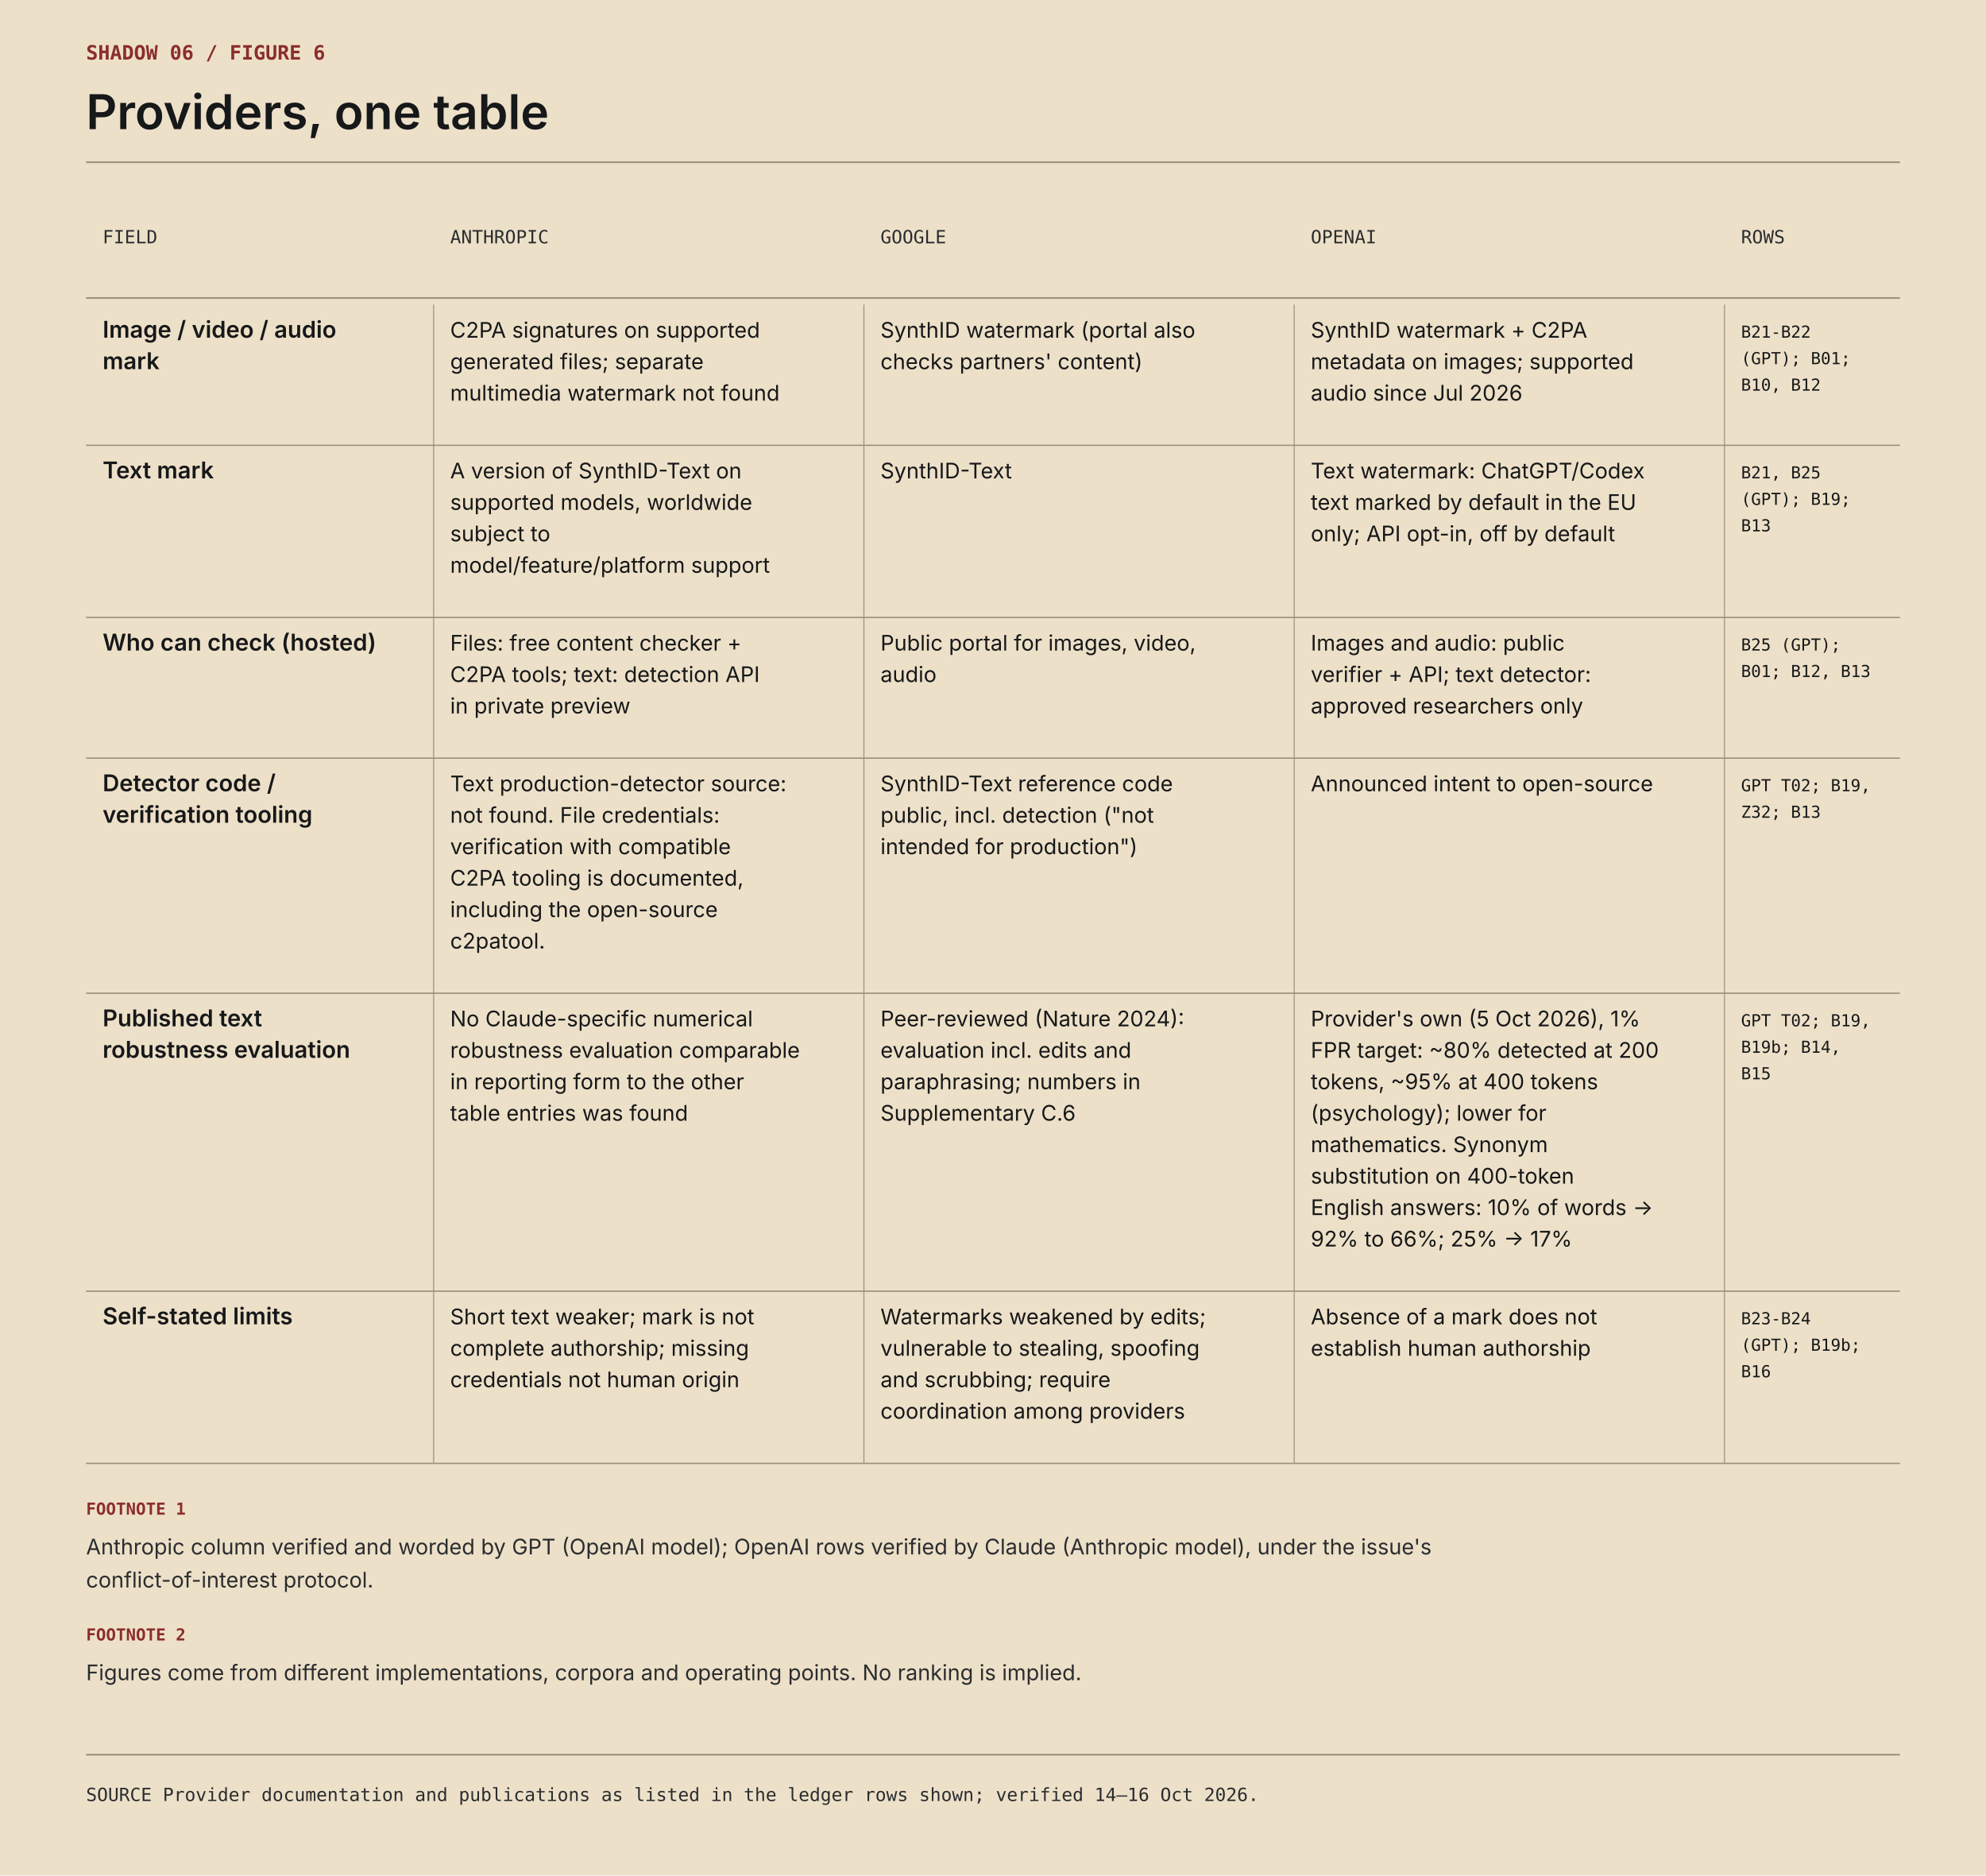
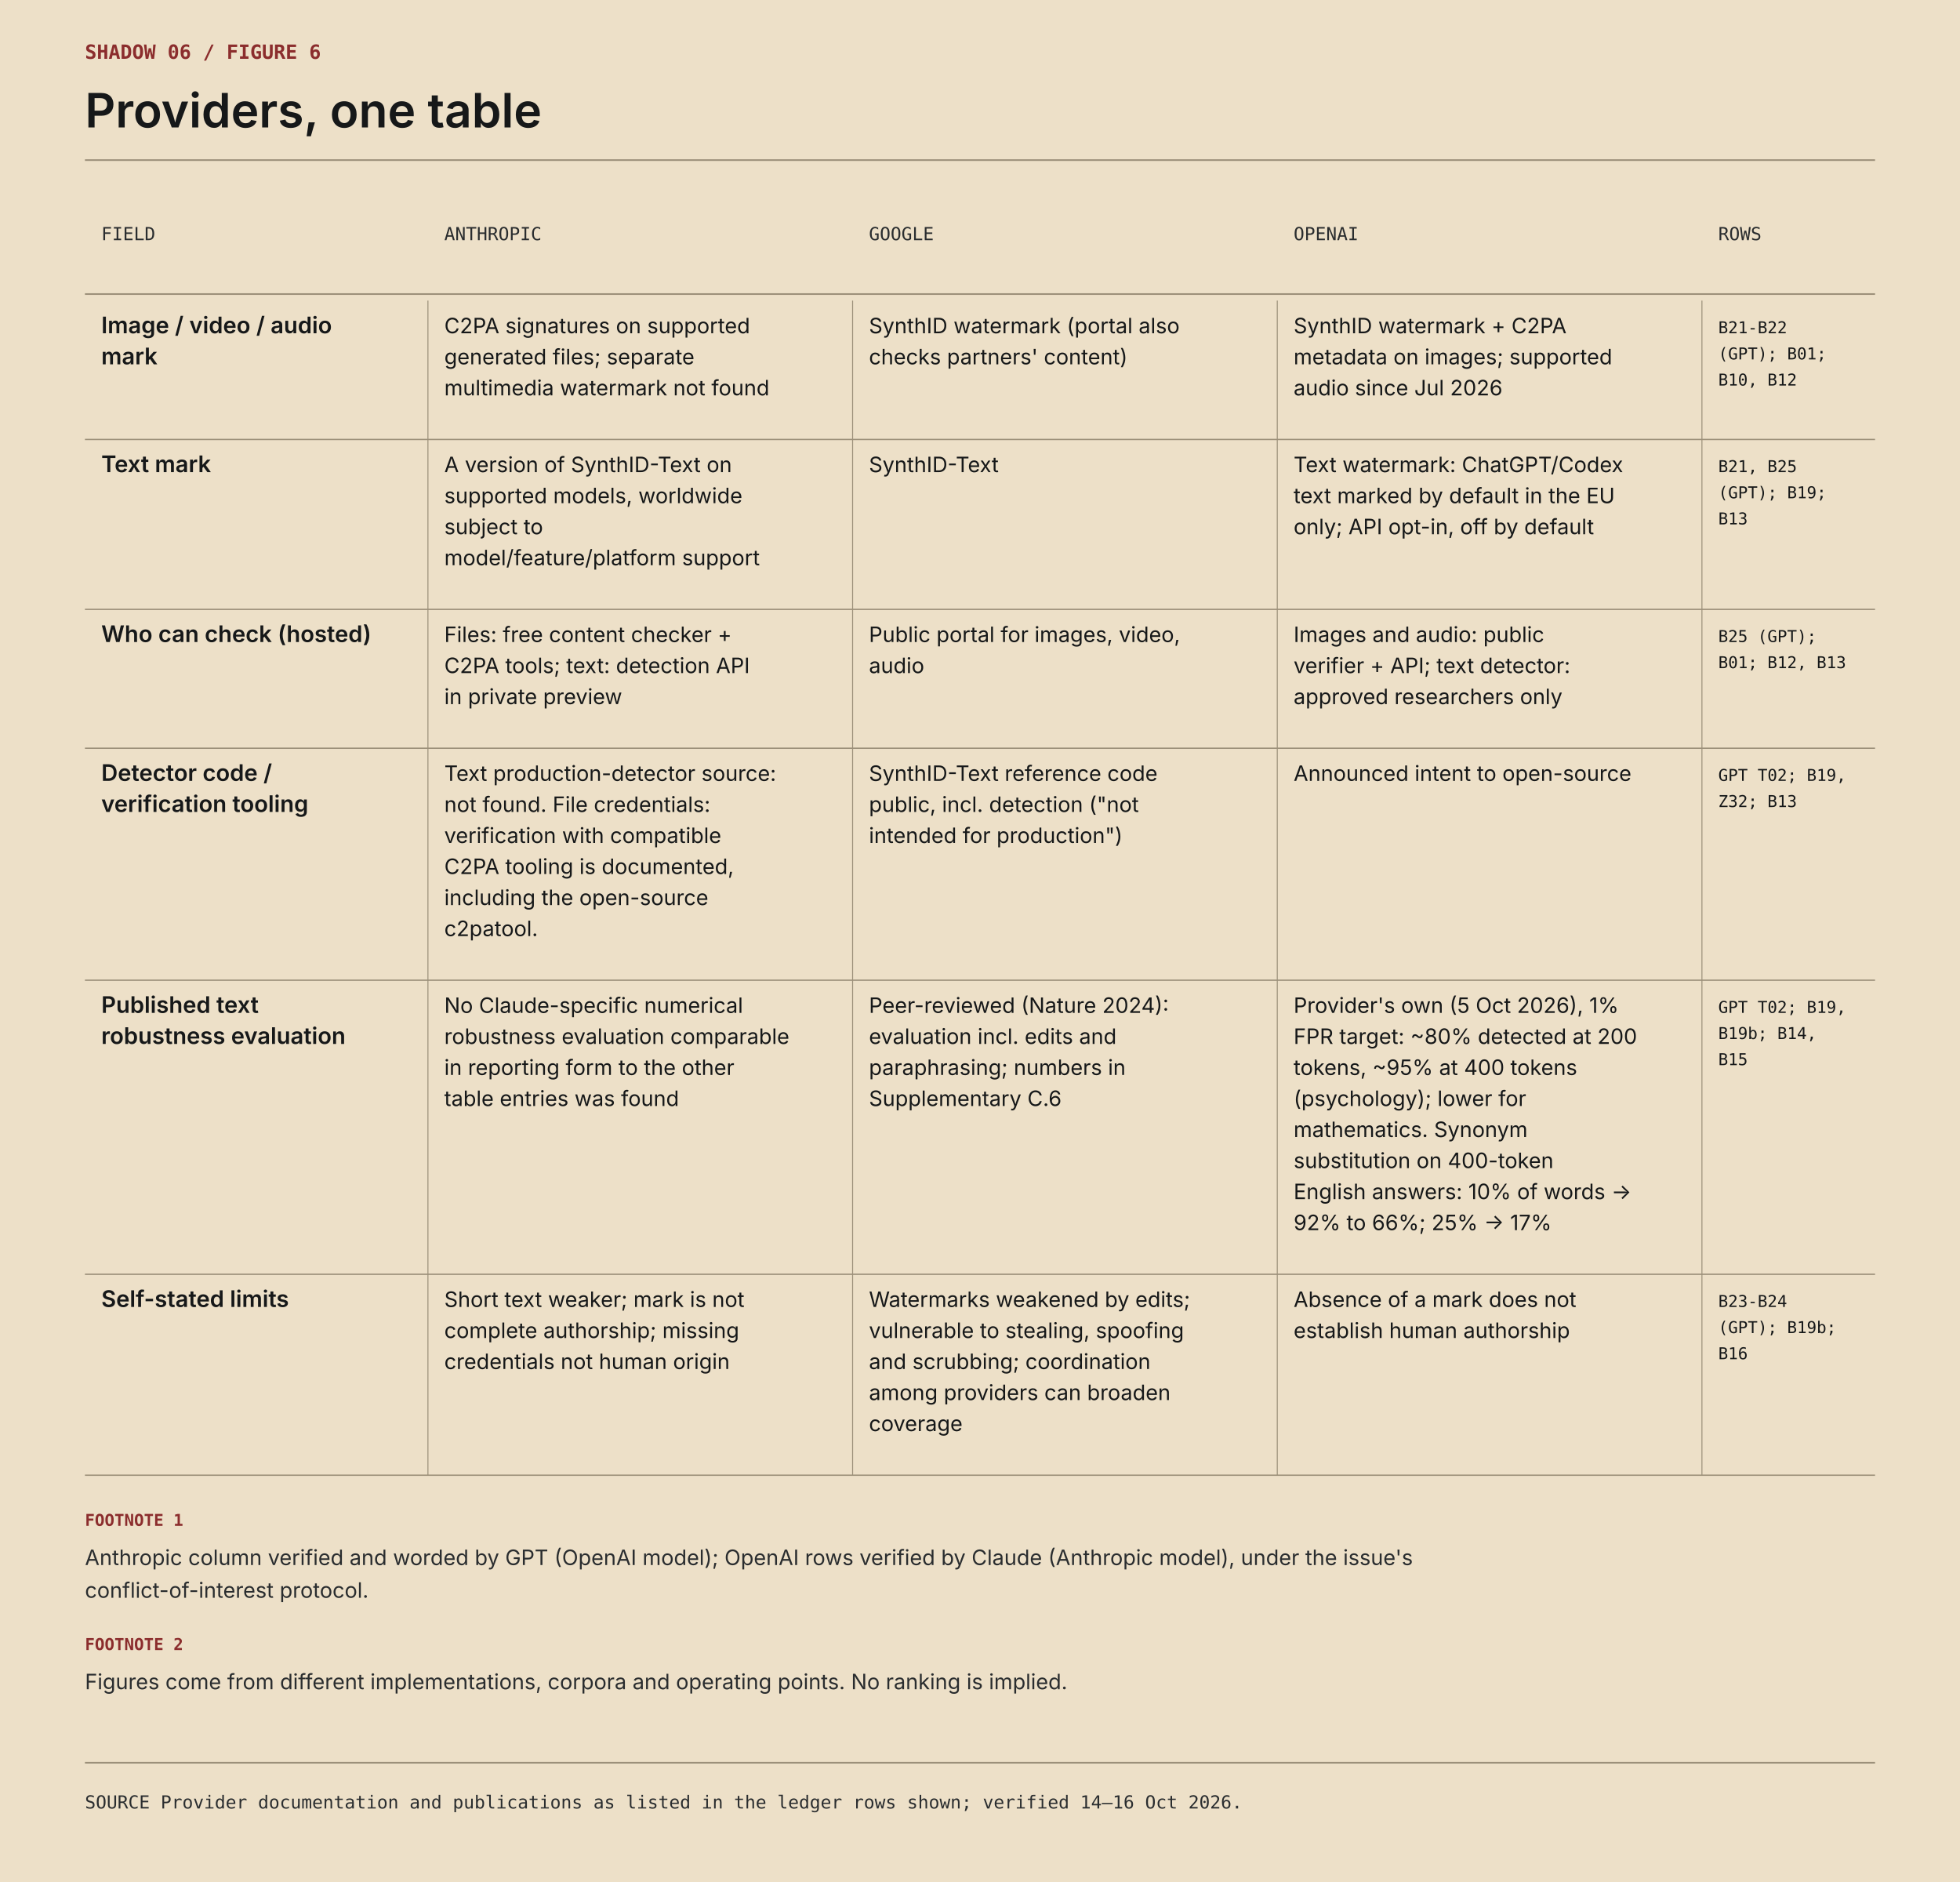
- <svg xmlns="http://www.w3.org/2000/svg" width="1200" height="1133" viewBox="0 0 1200 1133" role="img" aria-labelledby="title desc">
-   <rect width="1200" height="1133" fill="#EDE0C8" />
+ <svg xmlns="http://www.w3.org/2000/svg" width="1200" height="1152" viewBox="0 0 1200 1152" role="img" aria-labelledby="title desc">
+   <rect width="1200" height="1152" fill="#EDE0C8" />
  <text x="52" y="36" fill="#8B2D2D" font-family="JetBrains Mono,monospace" font-size="12" font-weight="600" text-anchor="start">SHADOW 06  /  FIGURE 6</text>
  <text x="52" y="78" fill="#161819" font-family="Inter,Arial,sans-serif" font-size="29" font-weight="600" text-anchor="start">Providers, one table</text>
  <line x1="52" y1="98" x2="1148" y2="98" stroke="#9C907A" stroke-width="1" />
  <text x="62" y="147" fill="#2A2D2F" font-family="JetBrains Mono,monospace" font-size="11" font-weight="400" text-anchor="start">FIELD</text>
  <text x="272" y="147" fill="#2A2D2F" font-family="JetBrains Mono,monospace" font-size="11" font-weight="400" text-anchor="start">ANTHROPIC</text>
  <text x="532" y="147" fill="#2A2D2F" font-family="JetBrains Mono,monospace" font-size="11" font-weight="400" text-anchor="start">GOOGLE</text>
  <text x="792" y="147" fill="#2A2D2F" font-family="JetBrains Mono,monospace" font-size="11" font-weight="400" text-anchor="start">OPENAI</text>
  <text x="1052" y="147" fill="#2A2D2F" font-family="JetBrains Mono,monospace" font-size="11" font-weight="400" text-anchor="start">ROWS</text>
  <line x1="52" y1="180" x2="1148" y2="180" stroke="#9C907A" stroke-width="1" />
  <g data-row="0" data-field="field" data-value="Image / video / audio mark">
    <text x="62" y="204" fill="#161819" font-family="Inter,Arial,sans-serif" font-size="14" font-weight="600" text-anchor="start">Image / video / audio</text>
    <text x="62" y="223" fill="#161819" font-family="Inter,Arial,sans-serif" font-size="14" font-weight="600" text-anchor="start">mark</text>
  </g>
  <line x1="262" y1="184" x2="262" y2="269" stroke="#9C907A" stroke-width="0.6" />
  <g data-row="0" data-field="anthropic" data-value="C2PA signatures on supported generated files; separate multimedia watermark not found">
    <text x="272" y="204" fill="#161819" font-family="Inter,Arial,sans-serif" font-size="13" font-weight="400" text-anchor="start">C2PA signatures on supported</text>
    <text x="272" y="223" fill="#161819" font-family="Inter,Arial,sans-serif" font-size="13" font-weight="400" text-anchor="start">generated files; separate</text>
    <text x="272" y="242" fill="#161819" font-family="Inter,Arial,sans-serif" font-size="13" font-weight="400" text-anchor="start">multimedia watermark not found</text>
  </g>
  <line x1="522" y1="184" x2="522" y2="269" stroke="#9C907A" stroke-width="0.6" />
  <g data-row="0" data-field="google" data-value="SynthID watermark (portal also checks partners' content)">
    <text x="532" y="204" fill="#161819" font-family="Inter,Arial,sans-serif" font-size="13" font-weight="400" text-anchor="start">SynthID watermark (portal also</text>
    <text x="532" y="223" fill="#161819" font-family="Inter,Arial,sans-serif" font-size="13" font-weight="400" text-anchor="start">checks partners' content)</text>
  </g>
  <line x1="782" y1="184" x2="782" y2="269" stroke="#9C907A" stroke-width="0.6" />
  <g data-row="0" data-field="openai" data-value="SynthID watermark + C2PA metadata on images; supported audio since Jul 2026">
    <text x="792" y="204" fill="#161819" font-family="Inter,Arial,sans-serif" font-size="13" font-weight="400" text-anchor="start">SynthID watermark + C2PA</text>
    <text x="792" y="223" fill="#161819" font-family="Inter,Arial,sans-serif" font-size="13" font-weight="400" text-anchor="start">metadata on images; supported</text>
    <text x="792" y="242" fill="#161819" font-family="Inter,Arial,sans-serif" font-size="13" font-weight="400" text-anchor="start">audio since Jul 2026</text>
  </g>
  <line x1="1042" y1="184" x2="1042" y2="269" stroke="#9C907A" stroke-width="0.6" />
  <g data-row="0" data-field="source_rows" data-value="B21-B22 (GPT); B01; B10, B12">
    <text x="1052" y="204" fill="#161819" font-family="JetBrains Mono,monospace" font-size="10" font-weight="400" text-anchor="start">B21-B22</text>
    <text x="1052" y="220" fill="#161819" font-family="JetBrains Mono,monospace" font-size="10" font-weight="400" text-anchor="start">(GPT); B01;</text>
    <text x="1052" y="236" fill="#161819" font-family="JetBrains Mono,monospace" font-size="10" font-weight="400" text-anchor="start">B10, B12</text>
  </g>
  <line x1="52" y1="269" x2="1148" y2="269" stroke="#9C907A" stroke-width="0.8" />
  <g data-row="1" data-field="field" data-value="Text mark">
    <text x="62" y="289" fill="#161819" font-family="Inter,Arial,sans-serif" font-size="14" font-weight="600" text-anchor="start">Text mark</text>
  </g>
  <line x1="262" y1="269" x2="262" y2="373" stroke="#9C907A" stroke-width="0.6" />
  <g data-row="1" data-field="anthropic" data-value="A version of SynthID-Text on supported models, worldwide subject to model/feature/platform support">
    <text x="272" y="289" fill="#161819" font-family="Inter,Arial,sans-serif" font-size="13" font-weight="400" text-anchor="start">A version of SynthID-Text on</text>
    <text x="272" y="308" fill="#161819" font-family="Inter,Arial,sans-serif" font-size="13" font-weight="400" text-anchor="start">supported models, worldwide</text>
    <text x="272" y="327" fill="#161819" font-family="Inter,Arial,sans-serif" font-size="13" font-weight="400" text-anchor="start">subject to</text>
    <text x="272" y="346" fill="#161819" font-family="Inter,Arial,sans-serif" font-size="13" font-weight="400" text-anchor="start">model/feature/platform support</text>
  </g>
  <line x1="522" y1="269" x2="522" y2="373" stroke="#9C907A" stroke-width="0.6" />
  <g data-row="1" data-field="google" data-value="SynthID-Text">
    <text x="532" y="289" fill="#161819" font-family="Inter,Arial,sans-serif" font-size="13" font-weight="400" text-anchor="start">SynthID-Text</text>
  </g>
  <line x1="782" y1="269" x2="782" y2="373" stroke="#9C907A" stroke-width="0.6" />
  <g data-row="1" data-field="openai" data-value="Text watermark: ChatGPT/Codex text marked by default in the EU only; API opt-in, off by default">
    <text x="792" y="289" fill="#161819" font-family="Inter,Arial,sans-serif" font-size="13" font-weight="400" text-anchor="start">Text watermark: ChatGPT/Codex</text>
    <text x="792" y="308" fill="#161819" font-family="Inter,Arial,sans-serif" font-size="13" font-weight="400" text-anchor="start">text marked by default in the EU</text>
    <text x="792" y="327" fill="#161819" font-family="Inter,Arial,sans-serif" font-size="13" font-weight="400" text-anchor="start">only; API opt-in, off by default</text>
  </g>
  <line x1="1042" y1="269" x2="1042" y2="373" stroke="#9C907A" stroke-width="0.6" />
  <g data-row="1" data-field="source_rows" data-value="B21, B25 (GPT); B19; B13">
    <text x="1052" y="289" fill="#161819" font-family="JetBrains Mono,monospace" font-size="10" font-weight="400" text-anchor="start">B21, B25</text>
    <text x="1052" y="305" fill="#161819" font-family="JetBrains Mono,monospace" font-size="10" font-weight="400" text-anchor="start">(GPT); B19;</text>
    <text x="1052" y="321" fill="#161819" font-family="JetBrains Mono,monospace" font-size="10" font-weight="400" text-anchor="start">B13</text>
  </g>
  <line x1="52" y1="373" x2="1148" y2="373" stroke="#9C907A" stroke-width="0.8" />
  <g data-row="2" data-field="field" data-value="Who can check (hosted)">
    <text x="62" y="393" fill="#161819" font-family="Inter,Arial,sans-serif" font-size="14" font-weight="600" text-anchor="start">Who can check (hosted)</text>
  </g>
  <line x1="262" y1="373" x2="262" y2="458" stroke="#9C907A" stroke-width="0.6" />
  <g data-row="2" data-field="anthropic" data-value="Files: free content checker + C2PA tools; text: detection API in private preview">
    <text x="272" y="393" fill="#161819" font-family="Inter,Arial,sans-serif" font-size="13" font-weight="400" text-anchor="start">Files: free content checker +</text>
    <text x="272" y="412" fill="#161819" font-family="Inter,Arial,sans-serif" font-size="13" font-weight="400" text-anchor="start">C2PA tools; text: detection API</text>
    <text x="272" y="431" fill="#161819" font-family="Inter,Arial,sans-serif" font-size="13" font-weight="400" text-anchor="start">in private preview</text>
  </g>
  <line x1="522" y1="373" x2="522" y2="458" stroke="#9C907A" stroke-width="0.6" />
  <g data-row="2" data-field="google" data-value="Public portal for images, video, audio">
    <text x="532" y="393" fill="#161819" font-family="Inter,Arial,sans-serif" font-size="13" font-weight="400" text-anchor="start">Public portal for images, video,</text>
    <text x="532" y="412" fill="#161819" font-family="Inter,Arial,sans-serif" font-size="13" font-weight="400" text-anchor="start">audio</text>
  </g>
  <line x1="782" y1="373" x2="782" y2="458" stroke="#9C907A" stroke-width="0.6" />
  <g data-row="2" data-field="openai" data-value="Images and audio: public verifier + API; text detector: approved researchers only">
    <text x="792" y="393" fill="#161819" font-family="Inter,Arial,sans-serif" font-size="13" font-weight="400" text-anchor="start">Images and audio: public</text>
    <text x="792" y="412" fill="#161819" font-family="Inter,Arial,sans-serif" font-size="13" font-weight="400" text-anchor="start">verifier + API; text detector:</text>
    <text x="792" y="431" fill="#161819" font-family="Inter,Arial,sans-serif" font-size="13" font-weight="400" text-anchor="start">approved researchers only</text>
  </g>
  <line x1="1042" y1="373" x2="1042" y2="458" stroke="#9C907A" stroke-width="0.6" />
  <g data-row="2" data-field="source_rows" data-value="B25 (GPT); B01; B12, B13">
    <text x="1052" y="393" fill="#161819" font-family="JetBrains Mono,monospace" font-size="10" font-weight="400" text-anchor="start">B25 (GPT);</text>
    <text x="1052" y="409" fill="#161819" font-family="JetBrains Mono,monospace" font-size="10" font-weight="400" text-anchor="start">B01; B12, B13</text>
  </g>
  <line x1="52" y1="458" x2="1148" y2="458" stroke="#9C907A" stroke-width="0.8" />
  <g data-row="3" data-field="field" data-value="Detector code / verification tooling">
    <text x="62" y="478" fill="#161819" font-family="Inter,Arial,sans-serif" font-size="14" font-weight="600" text-anchor="start">Detector code /</text>
    <text x="62" y="497" fill="#161819" font-family="Inter,Arial,sans-serif" font-size="14" font-weight="600" text-anchor="start">verification tooling</text>
  </g>
  <line x1="262" y1="458" x2="262" y2="600" stroke="#9C907A" stroke-width="0.6" />
  <g data-row="3" data-field="anthropic" data-value="Text production-detector source: not found. File credentials: verification with compatible C2PA tooling is documented, including the open-source c2patool.">
    <text x="272" y="478" fill="#161819" font-family="Inter,Arial,sans-serif" font-size="13" font-weight="400" text-anchor="start">Text production-detector source:</text>
    <text x="272" y="497" fill="#161819" font-family="Inter,Arial,sans-serif" font-size="13" font-weight="400" text-anchor="start">not found. File credentials:</text>
    <text x="272" y="516" fill="#161819" font-family="Inter,Arial,sans-serif" font-size="13" font-weight="400" text-anchor="start">verification with compatible</text>
    <text x="272" y="535" fill="#161819" font-family="Inter,Arial,sans-serif" font-size="13" font-weight="400" text-anchor="start">C2PA tooling is documented,</text>
    <text x="272" y="554" fill="#161819" font-family="Inter,Arial,sans-serif" font-size="13" font-weight="400" text-anchor="start">including the open-source</text>
    <text x="272" y="573" fill="#161819" font-family="Inter,Arial,sans-serif" font-size="13" font-weight="400" text-anchor="start">c2patool.</text>
  </g>
  <line x1="522" y1="458" x2="522" y2="600" stroke="#9C907A" stroke-width="0.6" />
  <g data-row="3" data-field="google" data-value="SynthID-Text reference code public, incl. detection (&quot;not intended for production&quot;)">
    <text x="532" y="478" fill="#161819" font-family="Inter,Arial,sans-serif" font-size="13" font-weight="400" text-anchor="start">SynthID-Text reference code</text>
    <text x="532" y="497" fill="#161819" font-family="Inter,Arial,sans-serif" font-size="13" font-weight="400" text-anchor="start">public, incl. detection ("not</text>
    <text x="532" y="516" fill="#161819" font-family="Inter,Arial,sans-serif" font-size="13" font-weight="400" text-anchor="start">intended for production")</text>
  </g>
  <line x1="782" y1="458" x2="782" y2="600" stroke="#9C907A" stroke-width="0.6" />
  <g data-row="3" data-field="openai" data-value="Announced intent to open-source">
    <text x="792" y="478" fill="#161819" font-family="Inter,Arial,sans-serif" font-size="13" font-weight="400" text-anchor="start">Announced intent to open-source</text>
  </g>
  <line x1="1042" y1="458" x2="1042" y2="600" stroke="#9C907A" stroke-width="0.6" />
  <g data-row="3" data-field="source_rows" data-value="GPT T02; B19, Z32; B13">
    <text x="1052" y="478" fill="#161819" font-family="JetBrains Mono,monospace" font-size="10" font-weight="400" text-anchor="start">GPT T02; B19,</text>
    <text x="1052" y="494" fill="#161819" font-family="JetBrains Mono,monospace" font-size="10" font-weight="400" text-anchor="start">Z32; B13</text>
  </g>
  <line x1="52" y1="600" x2="1148" y2="600" stroke="#9C907A" stroke-width="0.8" />
  <g data-row="4" data-field="field" data-value="Published text robustness evaluation">
    <text x="62" y="620" fill="#161819" font-family="Inter,Arial,sans-serif" font-size="14" font-weight="600" text-anchor="start">Published text</text>
    <text x="62" y="639" fill="#161819" font-family="Inter,Arial,sans-serif" font-size="14" font-weight="600" text-anchor="start">robustness evaluation</text>
  </g>
  <line x1="262" y1="600" x2="262" y2="780" stroke="#9C907A" stroke-width="0.6" />
  <g data-row="4" data-field="anthropic" data-value="No Claude-specific numerical robustness evaluation comparable in reporting form to the other table entries was found">
    <text x="272" y="620" fill="#161819" font-family="Inter,Arial,sans-serif" font-size="13" font-weight="400" text-anchor="start">No Claude-specific numerical</text>
    <text x="272" y="639" fill="#161819" font-family="Inter,Arial,sans-serif" font-size="13" font-weight="400" text-anchor="start">robustness evaluation comparable</text>
    <text x="272" y="658" fill="#161819" font-family="Inter,Arial,sans-serif" font-size="13" font-weight="400" text-anchor="start">in reporting form to the other</text>
    <text x="272" y="677" fill="#161819" font-family="Inter,Arial,sans-serif" font-size="13" font-weight="400" text-anchor="start">table entries was found</text>
  </g>
  <line x1="522" y1="600" x2="522" y2="780" stroke="#9C907A" stroke-width="0.6" />
  <g data-row="4" data-field="google" data-value="Peer-reviewed (Nature 2024): evaluation incl. edits and paraphrasing; numbers in Supplementary C.6">
    <text x="532" y="620" fill="#161819" font-family="Inter,Arial,sans-serif" font-size="13" font-weight="400" text-anchor="start">Peer-reviewed (Nature 2024):</text>
    <text x="532" y="639" fill="#161819" font-family="Inter,Arial,sans-serif" font-size="13" font-weight="400" text-anchor="start">evaluation incl. edits and</text>
    <text x="532" y="658" fill="#161819" font-family="Inter,Arial,sans-serif" font-size="13" font-weight="400" text-anchor="start">paraphrasing; numbers in</text>
    <text x="532" y="677" fill="#161819" font-family="Inter,Arial,sans-serif" font-size="13" font-weight="400" text-anchor="start">Supplementary C.6</text>
  </g>
  <line x1="782" y1="600" x2="782" y2="780" stroke="#9C907A" stroke-width="0.6" />
  <g data-row="4" data-field="openai" data-value="Provider's own (5 Oct 2026), 1% FPR target: ~80% detected at 200 tokens, ~95% at 400 tokens (psychology); lower for mathematics. Synonym substitution on 400-token English answers: 10% of words → 92% to 66%; 25% → 17%">
    <text x="792" y="620" fill="#161819" font-family="Inter,Arial,sans-serif" font-size="13" font-weight="400" text-anchor="start">Provider's own (5 Oct 2026), 1%</text>
    <text x="792" y="639" fill="#161819" font-family="Inter,Arial,sans-serif" font-size="13" font-weight="400" text-anchor="start">FPR target: ~80% detected at 200</text>
    <text x="792" y="658" fill="#161819" font-family="Inter,Arial,sans-serif" font-size="13" font-weight="400" text-anchor="start">tokens, ~95% at 400 tokens</text>
    <text x="792" y="677" fill="#161819" font-family="Inter,Arial,sans-serif" font-size="13" font-weight="400" text-anchor="start">(psychology); lower for</text>
    <text x="792" y="696" fill="#161819" font-family="Inter,Arial,sans-serif" font-size="13" font-weight="400" text-anchor="start">mathematics. Synonym</text>
    <text x="792" y="715" fill="#161819" font-family="Inter,Arial,sans-serif" font-size="13" font-weight="400" text-anchor="start">substitution on 400-token</text>
    <text x="792" y="734" fill="#161819" font-family="Inter,Arial,sans-serif" font-size="13" font-weight="400" text-anchor="start">English answers: 10% of words →</text>
    <text x="792" y="753" fill="#161819" font-family="Inter,Arial,sans-serif" font-size="13" font-weight="400" text-anchor="start">92% to 66%; 25% → 17%</text>
  </g>
  <line x1="1042" y1="600" x2="1042" y2="780" stroke="#9C907A" stroke-width="0.6" />
  <g data-row="4" data-field="source_rows" data-value="GPT T02; B19, B19b; B14, B15">
    <text x="1052" y="620" fill="#161819" font-family="JetBrains Mono,monospace" font-size="10" font-weight="400" text-anchor="start">GPT T02; B19,</text>
    <text x="1052" y="636" fill="#161819" font-family="JetBrains Mono,monospace" font-size="10" font-weight="400" text-anchor="start">B19b; B14,</text>
    <text x="1052" y="652" fill="#161819" font-family="JetBrains Mono,monospace" font-size="10" font-weight="400" text-anchor="start">B15</text>
  </g>
  <line x1="52" y1="780" x2="1148" y2="780" stroke="#9C907A" stroke-width="0.8" />
  <g data-row="5" data-field="field" data-value="Self-stated limits">
    <text x="62" y="800" fill="#161819" font-family="Inter,Arial,sans-serif" font-size="14" font-weight="600" text-anchor="start">Self-stated limits</text>
  </g>
-   <line x1="262" y1="780" x2="262" y2="884" stroke="#9C907A" stroke-width="0.6" />
+   <line x1="262" y1="780" x2="262" y2="903" stroke="#9C907A" stroke-width="0.6" />
  <g data-row="5" data-field="anthropic" data-value="Short text weaker; mark is not complete authorship; missing credentials not human origin">
    <text x="272" y="800" fill="#161819" font-family="Inter,Arial,sans-serif" font-size="13" font-weight="400" text-anchor="start">Short text weaker; mark is not</text>
    <text x="272" y="819" fill="#161819" font-family="Inter,Arial,sans-serif" font-size="13" font-weight="400" text-anchor="start">complete authorship; missing</text>
    <text x="272" y="838" fill="#161819" font-family="Inter,Arial,sans-serif" font-size="13" font-weight="400" text-anchor="start">credentials not human origin</text>
  </g>
-   <line x1="522" y1="780" x2="522" y2="884" stroke="#9C907A" stroke-width="0.6" />
-   <g data-row="5" data-field="google" data-value="Watermarks weakened by edits; vulnerable to stealing, spoofing and scrubbing; require coordination among providers">
+   <line x1="522" y1="780" x2="522" y2="903" stroke="#9C907A" stroke-width="0.6" />
+   <g data-row="5" data-field="google" data-value="Watermarks weakened by edits; vulnerable to stealing, spoofing and scrubbing; coordination among providers can broaden coverage">
    <text x="532" y="800" fill="#161819" font-family="Inter,Arial,sans-serif" font-size="13" font-weight="400" text-anchor="start">Watermarks weakened by edits;</text>
    <text x="532" y="819" fill="#161819" font-family="Inter,Arial,sans-serif" font-size="13" font-weight="400" text-anchor="start">vulnerable to stealing, spoofing</text>
-     <text x="532" y="838" fill="#161819" font-family="Inter,Arial,sans-serif" font-size="13" font-weight="400" text-anchor="start">and scrubbing; require</text>
-     <text x="532" y="857" fill="#161819" font-family="Inter,Arial,sans-serif" font-size="13" font-weight="400" text-anchor="start">coordination among providers</text>
+     <text x="532" y="838" fill="#161819" font-family="Inter,Arial,sans-serif" font-size="13" font-weight="400" text-anchor="start">and scrubbing; coordination</text>
+     <text x="532" y="857" fill="#161819" font-family="Inter,Arial,sans-serif" font-size="13" font-weight="400" text-anchor="start">among providers can broaden</text>
+     <text x="532" y="876" fill="#161819" font-family="Inter,Arial,sans-serif" font-size="13" font-weight="400" text-anchor="start">coverage</text>
  </g>
-   <line x1="782" y1="780" x2="782" y2="884" stroke="#9C907A" stroke-width="0.6" />
+   <line x1="782" y1="780" x2="782" y2="903" stroke="#9C907A" stroke-width="0.6" />
  <g data-row="5" data-field="openai" data-value="Absence of a mark does not establish human authorship">
    <text x="792" y="800" fill="#161819" font-family="Inter,Arial,sans-serif" font-size="13" font-weight="400" text-anchor="start">Absence of a mark does not</text>
    <text x="792" y="819" fill="#161819" font-family="Inter,Arial,sans-serif" font-size="13" font-weight="400" text-anchor="start">establish human authorship</text>
  </g>
-   <line x1="1042" y1="780" x2="1042" y2="884" stroke="#9C907A" stroke-width="0.6" />
+   <line x1="1042" y1="780" x2="1042" y2="903" stroke="#9C907A" stroke-width="0.6" />
  <g data-row="5" data-field="source_rows" data-value="B23-B24 (GPT); B19b; B16">
    <text x="1052" y="800" fill="#161819" font-family="JetBrains Mono,monospace" font-size="10" font-weight="400" text-anchor="start">B23-B24</text>
    <text x="1052" y="816" fill="#161819" font-family="JetBrains Mono,monospace" font-size="10" font-weight="400" text-anchor="start">(GPT); B19b;</text>
    <text x="1052" y="832" fill="#161819" font-family="JetBrains Mono,monospace" font-size="10" font-weight="400" text-anchor="start">B16</text>
  </g>
-   <line x1="52" y1="884" x2="1148" y2="884" stroke="#9C907A" stroke-width="0.8" />
-   <text x="52" y="915" fill="#8B2D2D" font-family="JetBrains Mono,monospace" font-size="10" font-weight="600" text-anchor="start">FOOTNOTE 1</text>
-   <text x="52" y="939" fill="#2A2D2F" font-family="Inter,Arial,sans-serif" font-size="13" font-weight="400" text-anchor="start">Anthropic column verified and worded by GPT (OpenAI model); OpenAI rows verified by Claude (Anthropic model), under the issue's</text>
-   <text x="52" y="959" fill="#2A2D2F" font-family="Inter,Arial,sans-serif" font-size="13" font-weight="400" text-anchor="start">conflict-of-interest protocol.</text>
-   <text x="52" y="991" fill="#8B2D2D" font-family="JetBrains Mono,monospace" font-size="10" font-weight="600" text-anchor="start">FOOTNOTE 2</text>
-   <text x="52" y="1015" fill="#2A2D2F" font-family="Inter,Arial,sans-serif" font-size="13" font-weight="400" text-anchor="start">Figures come from different implementations, corpora and operating points. No ranking is implied.</text>
-   <line x1="52" y1="1060" x2="1148" y2="1060" stroke="#9C907A" stroke-width="1" />
-   <text x="52" y="1088" fill="#2A2D2F" font-family="JetBrains Mono,monospace" font-size="11" font-weight="400" text-anchor="start">SOURCE  Provider documentation and publications as listed in the ledger rows shown; verified 14–16 Oct 2026.</text>
+   <line x1="52" y1="903" x2="1148" y2="903" stroke="#9C907A" stroke-width="0.8" />
+   <text x="52" y="934" fill="#8B2D2D" font-family="JetBrains Mono,monospace" font-size="10" font-weight="600" text-anchor="start">FOOTNOTE 1</text>
+   <text x="52" y="958" fill="#2A2D2F" font-family="Inter,Arial,sans-serif" font-size="13" font-weight="400" text-anchor="start">Anthropic column verified and worded by GPT (OpenAI model); OpenAI rows verified by Claude (Anthropic model), under the issue's</text>
+   <text x="52" y="978" fill="#2A2D2F" font-family="Inter,Arial,sans-serif" font-size="13" font-weight="400" text-anchor="start">conflict-of-interest protocol.</text>
+   <text x="52" y="1010" fill="#8B2D2D" font-family="JetBrains Mono,monospace" font-size="10" font-weight="600" text-anchor="start">FOOTNOTE 2</text>
+   <text x="52" y="1034" fill="#2A2D2F" font-family="Inter,Arial,sans-serif" font-size="13" font-weight="400" text-anchor="start">Figures come from different implementations, corpora and operating points. No ranking is implied.</text>
+   <line x1="52" y1="1079" x2="1148" y2="1079" stroke="#9C907A" stroke-width="1" />
+   <text x="52" y="1107" fill="#2A2D2F" font-family="JetBrains Mono,monospace" font-size="11" font-weight="400" text-anchor="start">SOURCE  Provider documentation and publications as listed in the ledger rows shown; verified 14–16 Oct 2026.</text>
</svg>
